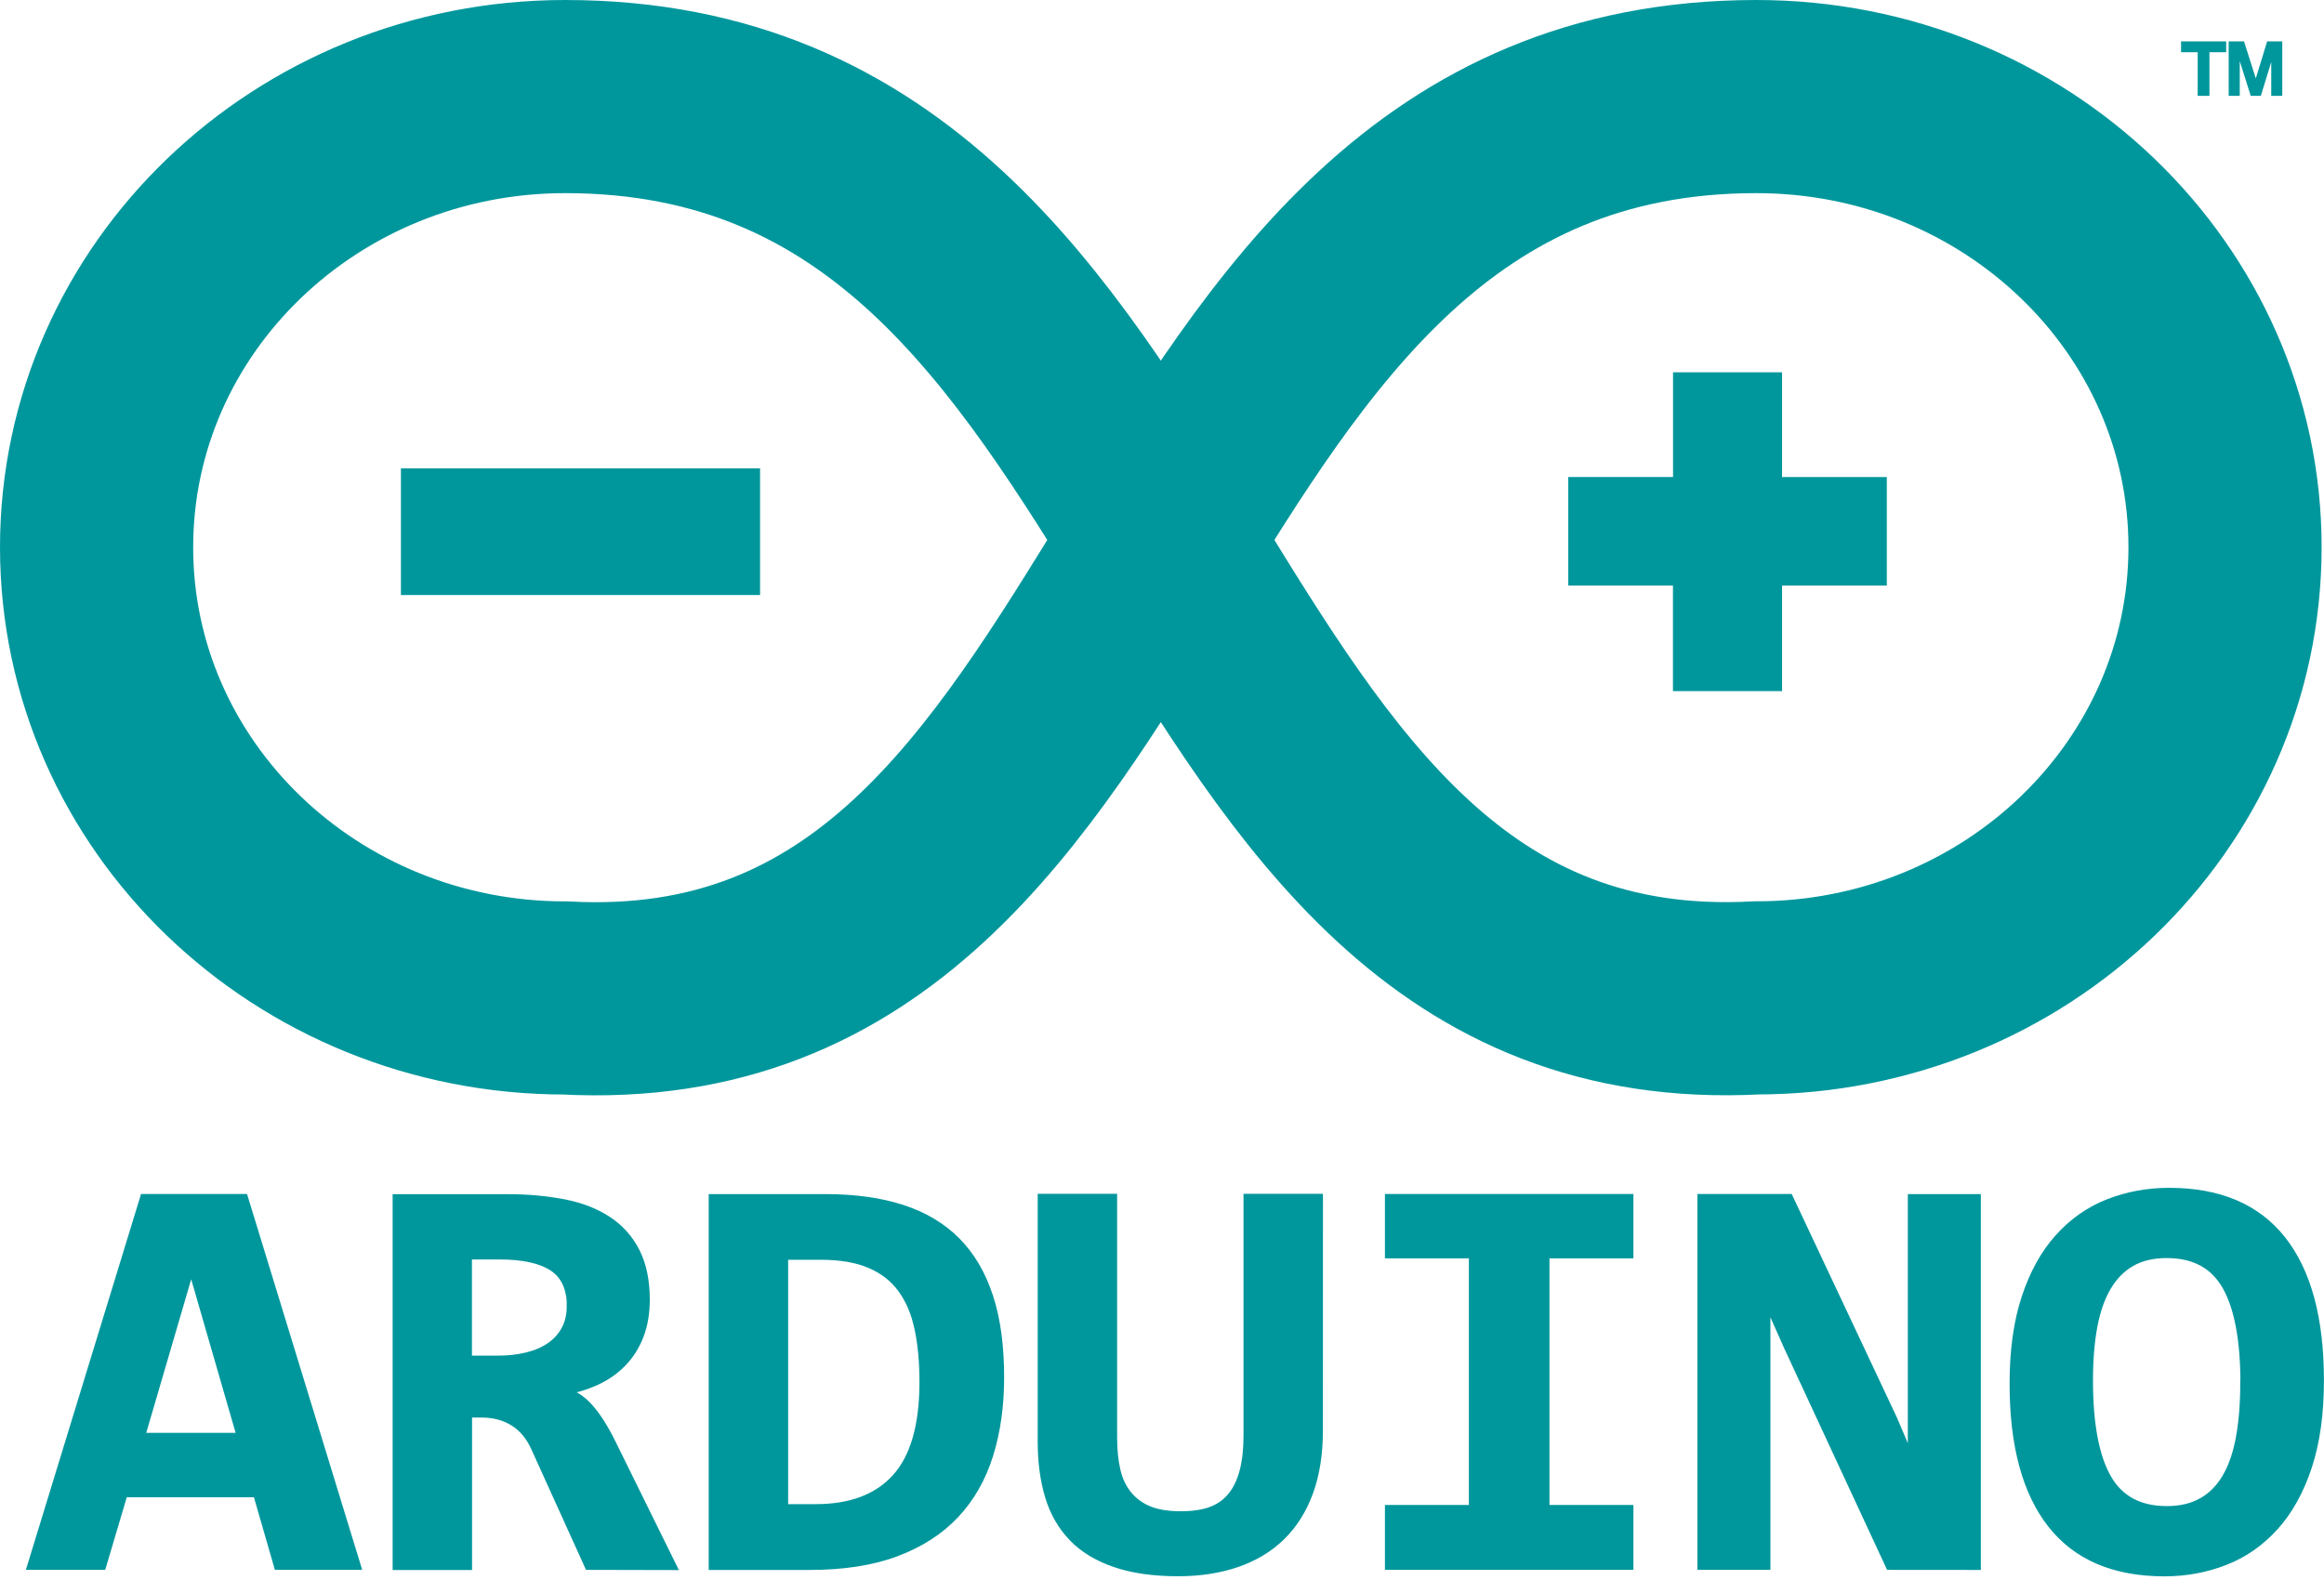
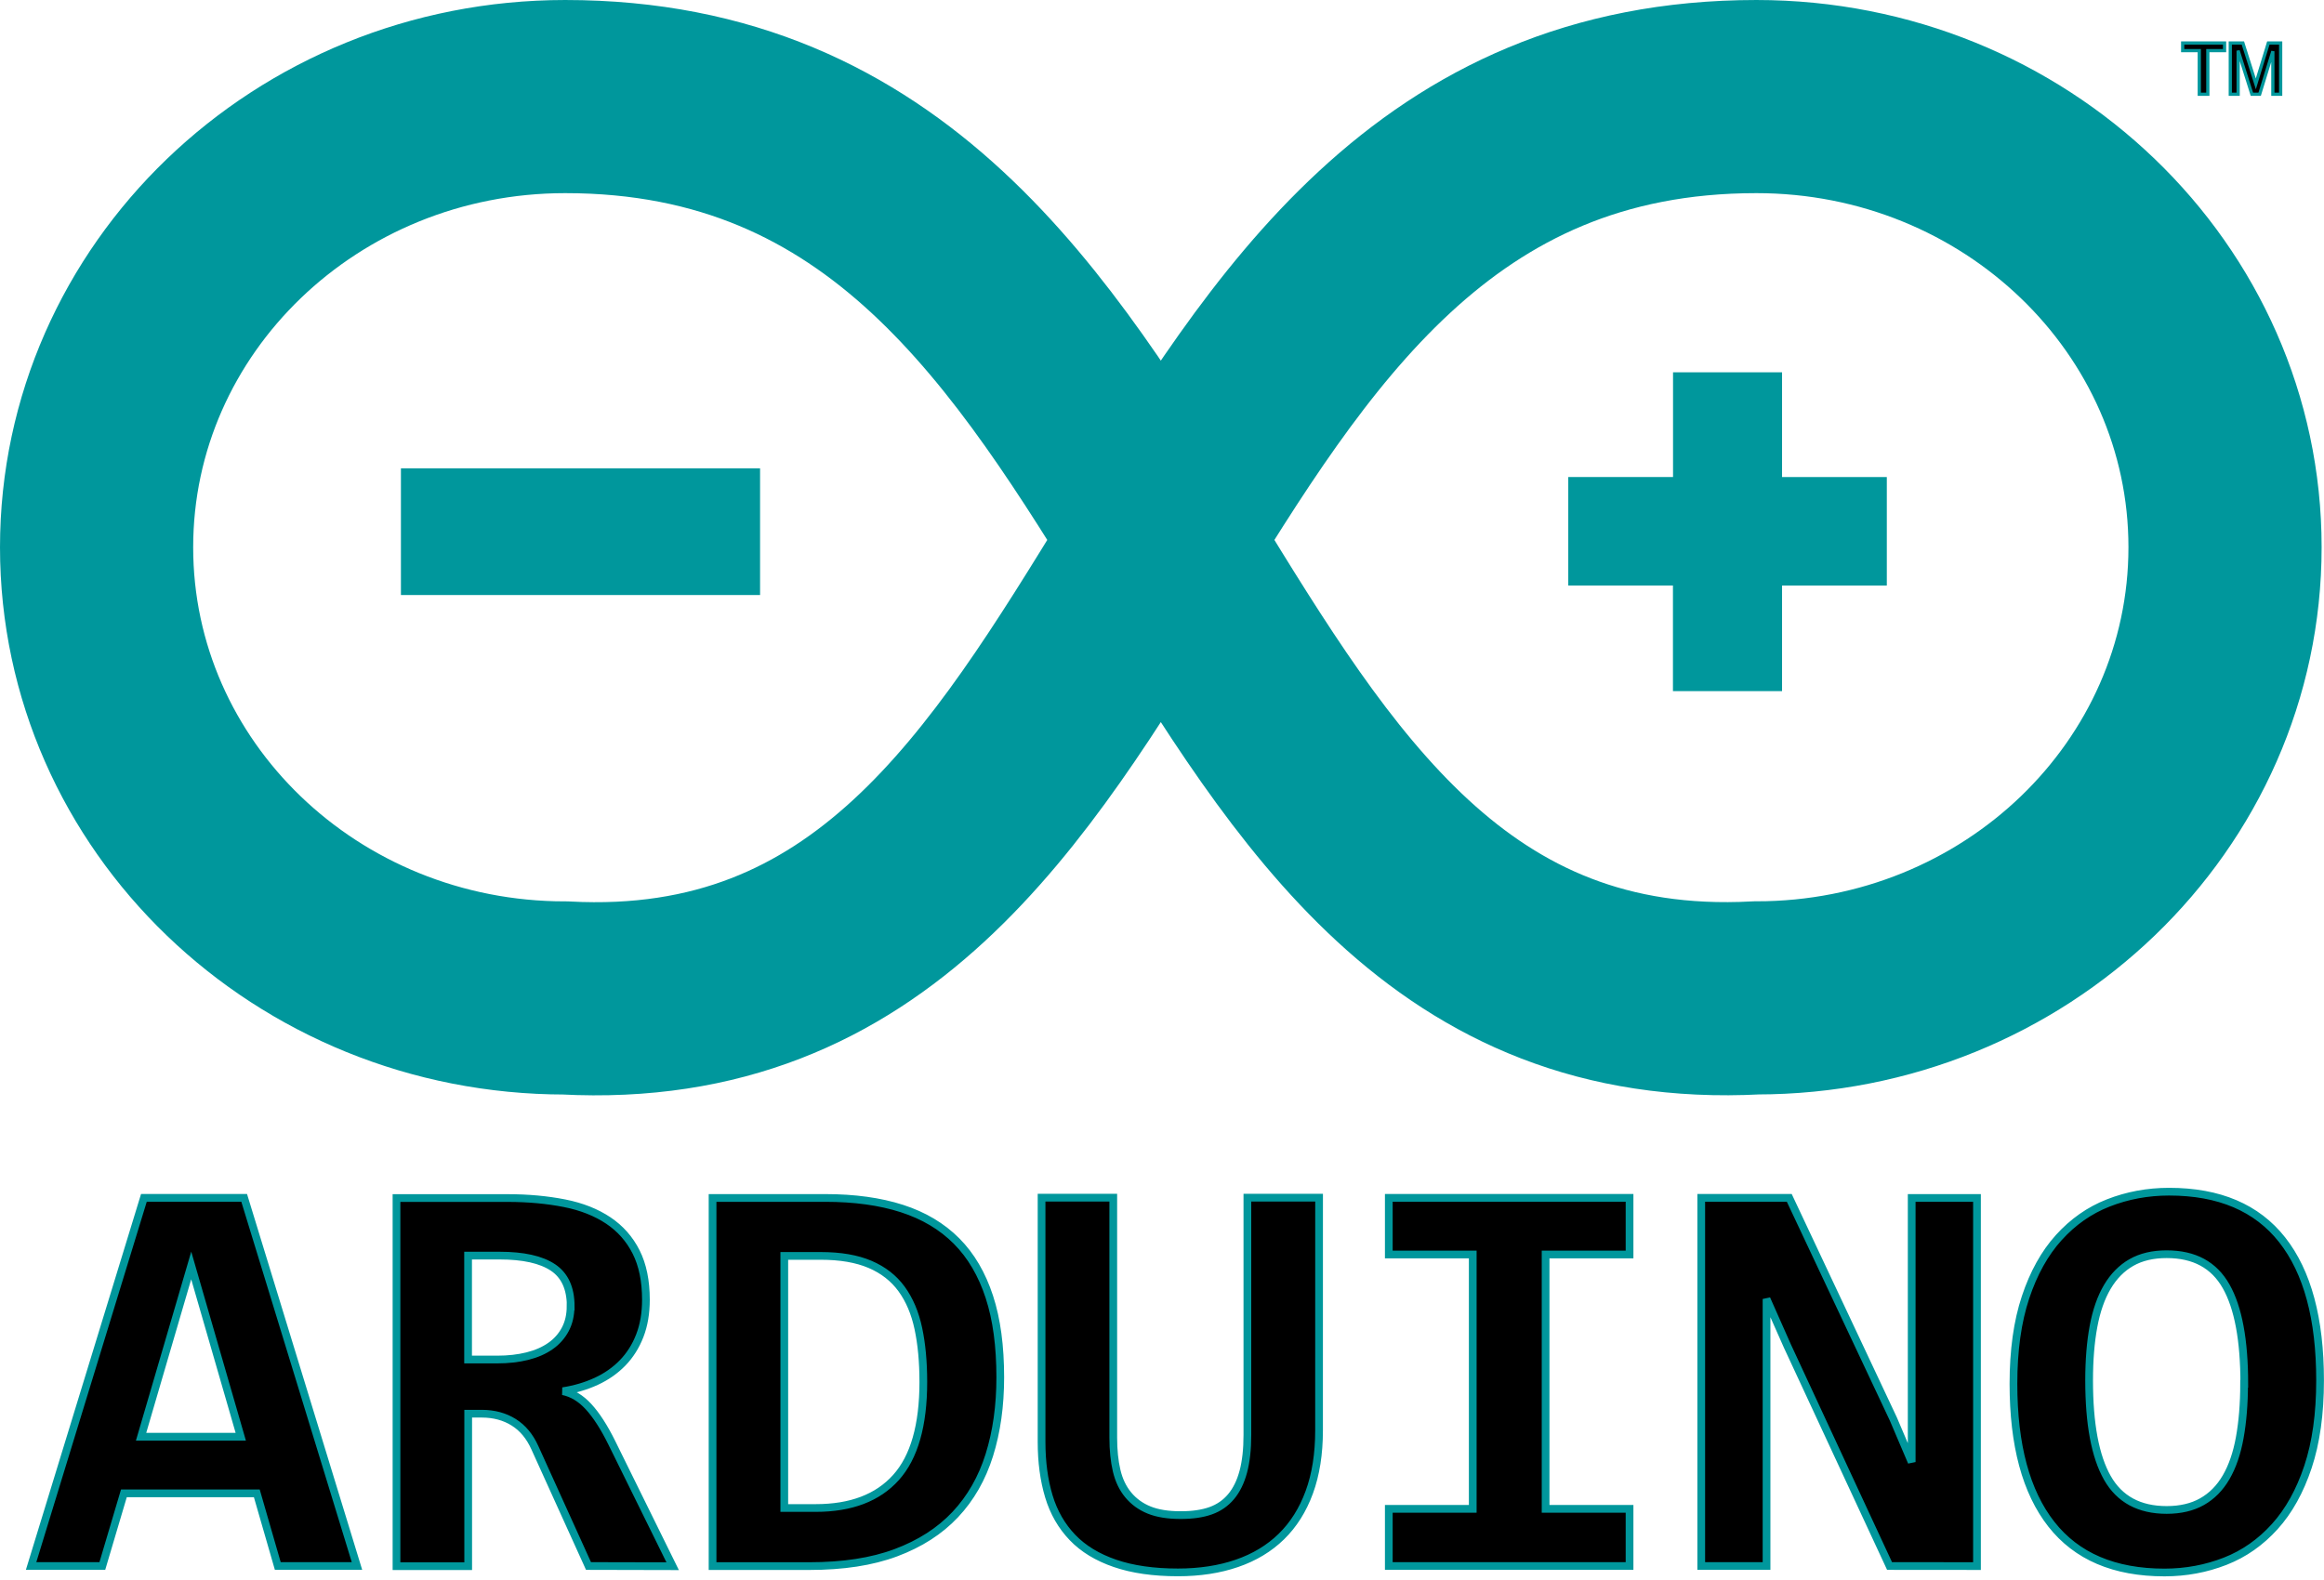
<svg xmlns="http://www.w3.org/2000/svg" width="256" height="174" preserveAspectRatio="xMinYMin meet" stroke="#00979c">
  <path d="M62.258 10.64C33.75 10.64 10.64 32.87 10.64 60.3s23.1 49.652 51.618 49.652C129.642 113.5 122.55 10.64 193.48 10.64c28.508 0 51.618 22.23 51.618 49.652s-23.1 49.652-51.618 49.652C126.096 113.5 133.2 10.64 62.258 10.64" stroke-width="21.279" fill="none" />
-   <g fill="#00979c">
+   <g fill="currentColor">
    <path d="M187.83 72.6V60.963H176.3v-4.86h11.54V44.566h4.916v11.54h11.54v4.86h-11.54V72.6z" stroke-width="7.093" />
    <path d="M242.263 10.386V5.58h-1.83v-.84h4.613v.838h-1.843v4.807zm3.415 0V4.74h1.385l1.427 4.5 1.378-4.5h1.358v5.645h-.86V5.648l-1.455 4.738h-.852l-1.517-4.807v4.807z" stroke-width=".355" />
    <path d="M30.6 172.538l-2.312-8.007h-14.64l-2.376 8.007H3.426l12.426-40.56h11.045l12.426 40.56zm-9.536-33.112l-5.523 18.868h10.98zm43.762 33.112l-5.908-13.034c-.557-1.24-1.332-2.177-2.328-2.8s-2.167-.946-3.516-.947h-1.5v16.8h-7.898v-40.56H55.9c2.312 0 4.4.2 6.293.574s3.5 1.02 4.816 1.9 2.35 2.048 3.066 3.476 1.076 3.176 1.076 5.245c0 1.5-.225 2.814-.674 3.972s-1.08 2.157-1.894 2.995-1.782 1.515-2.906 2.033-2.35.88-3.676 1.086c1.027.207 1.97.77 2.825 1.7s1.712 2.25 2.57 3.988l6.7 13.593zm-1.96-28.613c0-1.986-.653-3.414-1.96-4.283s-3.264-1.303-5.876-1.303h-3.468v11.45h3.2c1.22 0 2.328-.124 3.323-.372s1.846-.62 2.553-1.117a5.17 5.17 0 0 0 1.637-1.846c.385-.734.578-1.577.578-2.53zm47.318 7.82c0 3.145-.4 6-1.204 8.565s-2.055 4.753-3.757 6.564-3.88 3.207-6.534 4.2-5.833 1.474-9.536 1.474h-10.66v-40.56H90.92c3.2 0 6.02.388 8.428 1.164s4.415 1.97 6.02 3.584 2.8 3.662 3.612 6.145 1.204 5.44 1.204 8.876zm-8.476.497c0-2.193-.182-4.148-.546-5.865s-.98-3.17-1.846-4.36-2.028-2.095-3.484-2.715-3.264-.93-5.426-.93h-4.013v27.775h3.468c3.874 0 6.818-1.117 8.83-3.352s3.018-5.75 3.018-10.55zM145.3 157.6c0 2.586-.36 4.857-1.076 6.812s-1.745 3.584-3.082 4.888-2.97 2.286-4.896 2.948-4.088.993-6.486.993c-2.697 0-5-.33-6.935-.993s-3.5-1.614-4.688-2.855-2.066-2.752-2.6-4.53-.803-3.776-.803-6v-26.906h7.898v26.44c0 1.365.123 2.576.37 3.63s.674 1.95 1.284 2.684 1.375 1.288 2.296 1.66 2.076.56 3.468.56c1.306 0 2.408-.16 3.307-.48s1.648-.838 2.248-1.552 1.05-1.63 1.35-2.746.45-2.472.45-4.065v-26.13h7.898zm7.683-19.385v-6.238h26.52v6.238h-9.247v28.023h9.247v6.3h-26.52v-6.3h9.247v-28.023zm55.16 34.323l-11.238-24.206-2.312-5.214v29.42H187.4v-40.56h9.697l11.462 24.36 2.023 4.748v-29.1h7.192v40.56zm47.424-20.45c0 3.683-.444 6.858-1.332 9.527s-2.108 4.862-3.66 6.58-3.37 3-5.458 3.817-4.32 1.24-6.694 1.24c-5.523 0-9.675-1.774-12.458-5.322s-4.174-8.705-4.174-15.47c0-3.683.444-6.858 1.332-9.527s2.108-4.862 3.66-6.58 3.37-3 5.458-3.817 4.318-1.24 6.694-1.24c5.523 0 9.675 1.77 12.458 5.307s4.174 8.7 4.174 15.486zm-8.348.372c0-4.8-.664-8.38-2-10.737s-3.5-3.538-6.55-3.538c-1.52 0-2.815.305-3.885.915s-1.953 1.505-2.65 2.684-1.204 2.633-1.525 4.36-.482 3.708-.482 5.943c0 4.8.67 8.38 2.007 10.737s3.516 3.538 6.534 3.538c1.52 0 2.82-.305 3.9-.915s1.964-1.505 2.65-2.684 1.188-2.633 1.5-4.36.482-3.708.482-5.943z" letter-spacing="0.1em" stroke-width=".851" />
    <path d="M49.17 60.553v-3.95h29.55v3.95z" stroke-width="10.011" />
  </g>
</svg>
